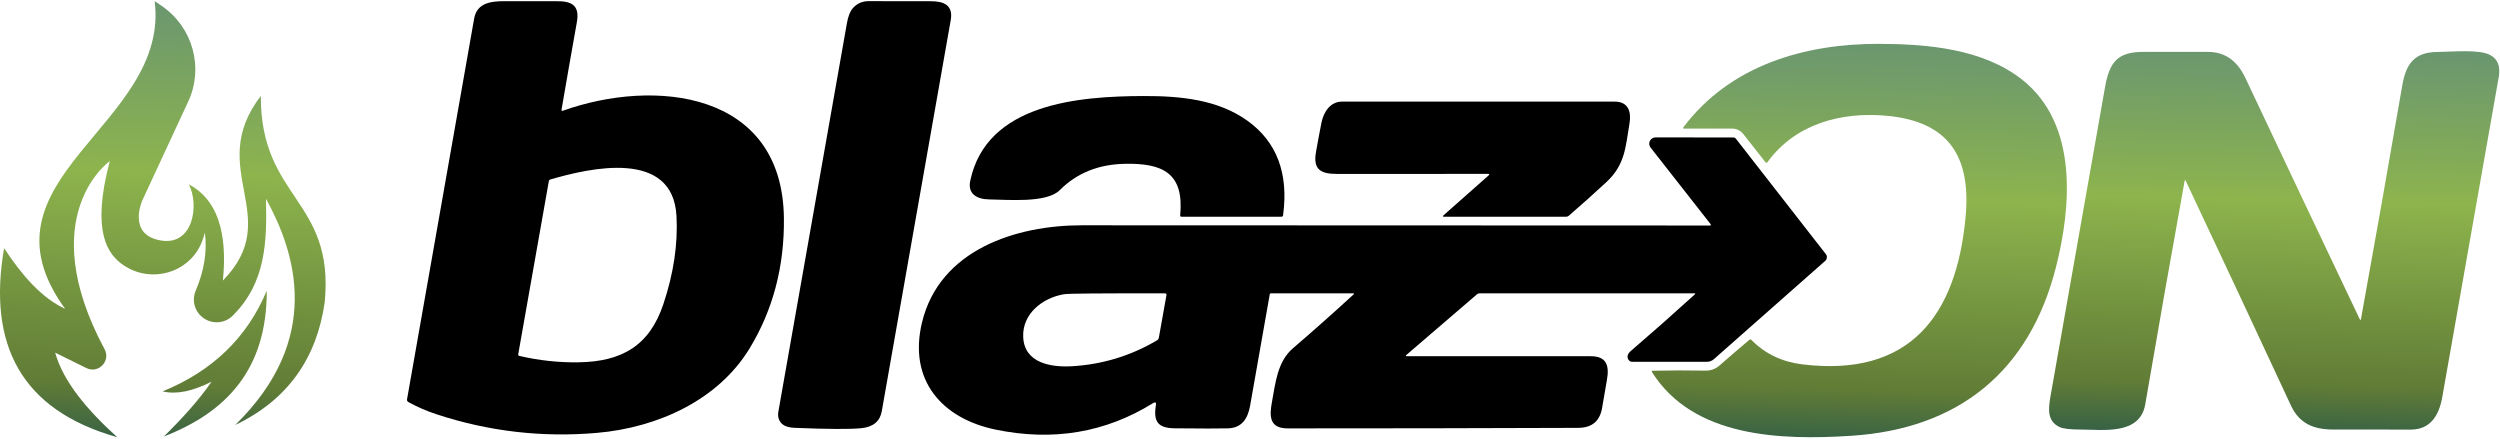
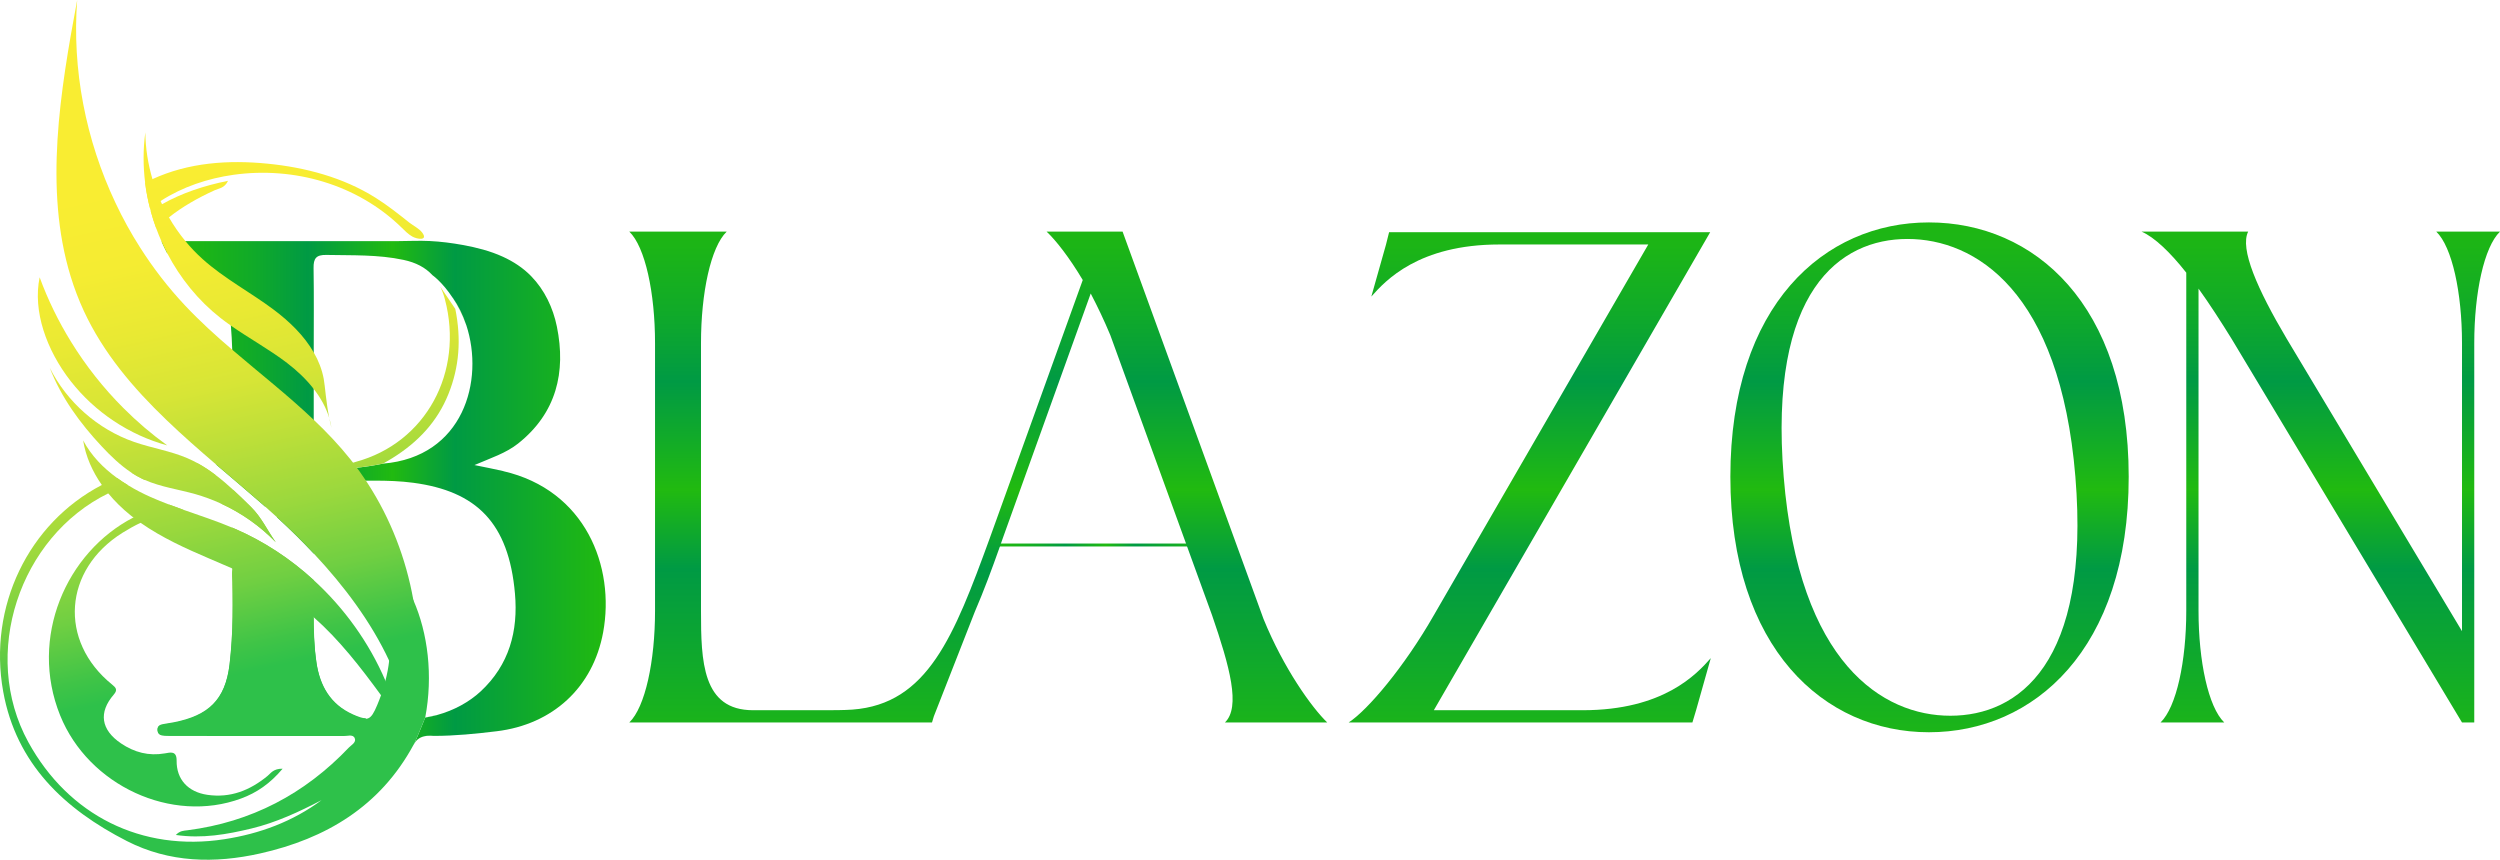
- <svg xmlns="http://www.w3.org/2000/svg" width="1170" height="205" viewBox="0 0 1170 205" fill="none">
-   <path d="M88.347 86.247C101.55 93.161 106.592 108.538 104.311 131.306C133.599 101.386 95.668 79.214 122.076 44.883C121.836 93.041 156.645 93.28 151.964 141.439C148.243 167.545 134.799 187.094 110.072 198.896C151.244 158.724 138.4 118.194 124.476 93.041C124.957 112.949 124.476 132.379 108.872 147.757C105.271 151.333 99.75 151.81 95.549 149.068C91.227 146.207 89.547 140.843 91.587 136.075C95.549 126.657 96.989 117.955 95.909 108.896C95.308 110.922 94.708 112.829 93.868 114.618C87.746 127.73 71.182 132.379 58.819 124.75C58.578 124.631 58.458 124.512 58.218 124.392C50.536 119.386 42.494 108.896 51.377 75.399C51.377 75.399 15.247 100.671 48.976 163.492C51.857 168.975 46.095 174.935 40.574 172.313L25.81 165.041C29.651 178.631 40.694 191.743 54.858 204.618C9.725 191.863 -5.879 161.108 1.923 116.167C10.325 128.922 19.448 139.412 30.491 144.538C-14.041 83.386 79.704 58.83 72.382 0.538C73.463 1.253 74.663 2.088 75.743 2.803C90.267 12.816 95.549 31.77 87.987 47.743L66.621 93.757C66.621 93.757 59.419 109.611 74.903 112.472C90.507 115.452 93.388 95.783 88.347 86.247ZM76.103 183.161C82.465 184.71 90.027 183.161 99.029 178.631C93.508 186.618 85.946 195.2 76.703 204.26C105.991 192.935 124.957 172.79 124.836 136.075C115.594 158.128 99.269 173.743 76.103 183.161Z" fill="url(#paint0_linear_575_24)" />
-   <path d="M866.417 203.946C833.333 206.093 792.391 204.766 773.137 174.141C772.877 173.725 772.99 173.512 773.475 173.503C781.706 173.321 789.915 173.304 798.103 173.451C800.635 173.495 802.834 172.701 804.699 171.071C809.322 167.02 813.983 163.013 818.684 159.05C819.023 158.763 819.348 158.781 819.66 159.102C826.043 165.537 833.927 169.336 843.312 170.498C893.699 176.704 915.672 147.835 919.913 101.377C922.463 73.354 912.134 56.884 882.992 54.178C861.682 52.213 840.215 57.951 827.193 75.865C826.872 76.316 826.542 76.32 826.204 75.878L815.887 62.751C815.259 61.948 814.455 61.299 813.538 60.853C812.621 60.407 811.613 60.175 810.592 60.175L788.215 60.201C787.643 60.21 787.526 59.984 787.864 59.525C809.642 30.604 844.483 20.443 879.258 20.521C901.752 20.561 928.175 22.759 946.557 37.434C972.577 58.185 969.403 96.694 962.195 125.016C949.771 173.907 916.596 200.707 866.417 203.946Z" fill="url(#paint1_linear_575_24)" />
-   <path d="M1022.39 84.79C1016.09 119.561 1009.95 154.366 1003.98 189.206C1001.48 203.764 984.169 201.032 973.93 201.032C968.969 201.032 965.643 200.651 963.952 199.887C958.149 197.233 958.54 191.613 959.58 185.759C968.141 137.432 976.667 89.1 985.158 40.765C987.291 28.666 991.285 24.229 1003.49 24.268C1013.35 24.294 1023.2 24.299 1033.05 24.281C1042 24.255 1047.34 29.069 1050.95 36.719C1068.67 74.308 1086.47 111.855 1104.35 149.357C1104.63 149.93 1104.83 149.904 1104.94 149.279C1111.56 112.783 1118 76.316 1124.28 39.88C1126.05 29.628 1130.13 24.424 1140.66 24.32C1147.22 24.268 1159.89 22.993 1165.15 25.621C1168.89 27.477 1170.31 30.942 1169.42 36.016C1160.6 85.982 1151.79 135.953 1142.97 185.928C1141.44 194.501 1137.37 201.058 1128.25 201.045C1116.15 201.011 1104.07 201.002 1092.01 201.019C1082.6 201.019 1076.04 198.144 1072.13 189.714C1055.83 154.674 1039.44 119.673 1022.96 84.712C1022.7 84.148 1022.5 84.174 1022.39 84.79Z" fill="url(#paint2_linear_575_24)" />
-   <path d="M263.362 51.849C306.034 36.536 366.191 42.442 366.868 102.053C367.128 124.604 361.807 144.886 350.905 162.9C336.256 187.111 308.037 200.108 279.338 202.593C253.682 204.813 228.652 201.903 204.245 193.863C199.596 192.328 195.217 190.424 191.105 188.152C190.882 188.03 190.702 187.84 190.592 187.609C190.483 187.378 190.448 187.117 190.494 186.864C200.962 127.531 211.427 68.171 221.887 8.786C223.162 1.514 229.341 0.538 236.145 0.551C244.489 0.56 252.833 0.568 261.176 0.577C268.292 0.577 271.259 3.231 269.971 10.373C267.534 24.008 265.14 37.672 262.789 51.367C262.775 51.442 262.781 51.519 262.807 51.591C262.833 51.662 262.877 51.726 262.935 51.775C262.993 51.824 263.063 51.857 263.138 51.87C263.213 51.882 263.29 51.875 263.362 51.849ZM256.844 84.854L242.546 165.697C242.459 166.174 242.65 166.469 243.119 166.582C252.269 168.715 261.506 169.708 270.829 169.561C291.034 169.249 303.991 161.768 310.47 142.292C315.266 127.921 317.309 114.183 316.598 101.078C314.894 69.568 275.825 78.662 257.637 83.97C257.195 84.1 256.931 84.395 256.844 84.854Z" fill="black" />
-   <path d="M366.334 198.664C364.513 197.198 363.836 195.134 364.305 192.471C374.99 131.924 385.675 71.381 396.361 10.842C396.924 7.633 397.839 5.304 399.106 3.856C401.04 1.644 403.499 0.538 406.482 0.538C416.309 0.555 426.118 0.568 435.91 0.577C441.921 0.59 446.136 2.607 444.952 9.359C434.197 70.392 423.438 131.421 412.675 192.445C411.834 197.19 408.633 199.839 403.074 200.394C397.826 200.923 387.445 200.867 371.928 200.225C369.361 200.121 367.496 199.601 366.334 198.664Z" fill="black" />
-   <path d="M552.322 100.78C554.235 81.005 544.178 76.334 526.55 76.659C514.112 76.885 503.921 80.992 495.977 88.98C489.81 95.185 471.44 93.403 462.932 93.325C457.325 93.26 452.758 90.827 454.072 84.595C461.722 48.35 504.901 45.033 535.305 44.941C552.66 44.889 570.067 46.659 583.767 56.481C597.548 66.36 603.121 81.109 600.484 100.727C600.424 101.187 600.163 101.417 599.704 101.417H552.895C552.47 101.417 552.279 101.205 552.322 100.78Z" fill="black" />
-   <path d="M696.262 81.356C672.905 81.416 649.332 81.429 625.541 81.395C617.956 81.382 614.483 79.196 615.862 71.247C616.668 66.641 617.527 62.04 618.438 57.444C619.465 52.279 622.666 47.569 628 47.556C670.568 47.53 713.136 47.53 755.704 47.556C762.053 47.556 763.562 52.305 762.586 57.912C760.739 68.476 760.752 76.932 751.736 85.272C745.977 90.606 740.127 95.84 734.186 100.974C733.856 101.269 733.475 101.417 733.041 101.417H675.798C675.147 101.417 675.069 101.2 675.564 100.766L696.574 82.175C697.199 81.629 697.095 81.356 696.262 81.356Z" fill="black" />
-   <path d="M633.178 137.271H594.838C594.5 137.271 594.3 137.44 594.24 137.779C591.221 155.134 588.16 172.493 585.055 189.857C583.949 196.037 581.1 200.278 574.673 200.473C570.596 200.586 562.318 200.577 549.837 200.447C541.888 200.369 539.703 197.338 540.965 189.597C541.173 188.296 540.717 187.992 539.598 188.686C517.326 202.502 492.755 206.622 465.885 201.045C440.88 195.854 424.93 177.979 431.526 150.802C439.787 116.794 475.603 105.41 506.358 105.436C604.313 105.488 702.247 105.523 800.158 105.541C800.757 105.541 800.87 105.302 800.497 104.825L772.461 69.048C772.122 68.617 771.913 68.099 771.855 67.553C771.798 67.008 771.896 66.457 772.137 65.964C772.378 65.471 772.754 65.054 773.22 64.762C773.687 64.47 774.226 64.314 774.776 64.312L811.243 64.326C811.454 64.325 811.663 64.373 811.854 64.465C812.045 64.558 812.214 64.692 812.349 64.859L854.487 118.915C854.853 119.382 855.026 119.972 854.97 120.564C854.915 121.156 854.635 121.707 854.188 122.102L802.11 168.079C801.205 168.883 800.038 169.328 798.831 169.327L763.77 169.314C763.52 169.315 763.272 169.263 763.041 169.162C762.811 169.061 762.603 168.914 762.43 168.729C761.077 167.311 761.714 165.555 763.081 164.384C773.211 155.676 783.215 146.834 793.094 137.857C793.528 137.467 793.454 137.271 792.873 137.271L692.398 137.284C691.973 137.284 691.6 137.419 691.28 137.688L658.066 166.218C658.023 166.255 657.992 166.304 657.978 166.358C657.964 166.413 657.967 166.47 657.987 166.523C658.007 166.576 658.043 166.621 658.089 166.653C658.136 166.684 658.191 166.701 658.248 166.699C686.982 166.717 715.712 166.721 744.438 166.713C752.061 166.7 753.219 171.292 752.022 177.927C751.493 180.911 750.743 185.251 749.772 190.95C748.722 197.116 744.993 200.213 738.583 200.239C693.266 200.412 647.948 200.495 602.631 200.486C594.253 200.486 593.979 195.087 595.241 188.322C596.881 179.553 597.726 169.327 605.064 163.018C614.656 154.787 624.106 146.396 633.412 137.844C633.828 137.462 633.75 137.271 633.178 137.271ZM498.058 137.688C488.028 139.301 478.413 146.742 478.856 157.671C479.337 170.017 492.009 171.981 501.805 171.396C516.107 170.529 529.377 166.461 541.615 159.193C541.997 158.959 542.231 158.62 542.318 158.178L545.895 138.156C545.999 137.575 545.756 137.284 545.167 137.284C533.666 137.25 522.217 137.271 510.821 137.349C503.362 137.41 499.108 137.523 498.058 137.688Z" fill="black" />
+ <svg xmlns="http://www.w3.org/2000/svg" xmlns:xlink="http://www.w3.org/1999/xlink" id="Layer_2" data-name="Layer 2" viewBox="0 0 775.11 266.56">
  <defs>
-     <linearGradient id="paint0_linear_575_24" x1="83.366" y1="-349.377" x2="48.942" y2="545.939" gradientUnits="userSpaceOnUse">
-       <stop offset="0.352" stop-color="#5C8A7E" />
-       <stop offset="0.48" stop-color="#8DB44D" />
-       <stop offset="0.591" stop-color="#617C36" />
-       <stop offset="0.633" stop-color="#26574B" />
+     <style>
+       .cls-1 {
+         fill: url(#linear-gradient-12);
+       }
+ 
+       .cls-1, .cls-2, .cls-3, .cls-4, .cls-5, .cls-6, .cls-7, .cls-8, .cls-9, .cls-10, .cls-11, .cls-12, .cls-13, .cls-14, .cls-15, .cls-16, .cls-17, .cls-18, .cls-19, .cls-20, .cls-21, .cls-22, .cls-23, .cls-24, .cls-25, .cls-26, .cls-27, .cls-28, .cls-29, .cls-30, .cls-31, .cls-32, .cls-33, .cls-34 {
+         stroke-width: 0px;
+       }
+ 
+       .cls-2 {
+         fill: url(#linear-gradient-17);
+       }
+ 
+       .cls-3 {
+         fill: url(#linear-gradient-19);
+       }
+ 
+       .cls-4 {
+         fill: url(#linear-gradient-33);
+       }
+ 
+       .cls-5 {
+         fill: url(#linear-gradient);
+       }
+ 
+       .cls-6 {
+         fill: url(#linear-gradient-21);
+       }
+ 
+       .cls-7 {
+         fill: url(#linear-gradient-6);
+       }
+ 
+       .cls-8 {
+         fill: url(#linear-gradient-15);
+       }
+ 
+       .cls-9 {
+         fill: url(#linear-gradient-11);
+       }
+ 
+       .cls-10 {
+         fill: url(#linear-gradient-5);
+       }
+ 
+       .cls-11 {
+         fill: url(#linear-gradient-31);
+       }
+ 
+       .cls-12 {
+         fill: url(#linear-gradient-34);
+       }
+ 
+       .cls-13 {
+         fill: url(#linear-gradient-13);
+       }
+ 
+       .cls-14 {
+         fill: url(#linear-gradient-23);
+       }
+ 
+       .cls-15 {
+         fill: url(#linear-gradient-25);
+       }
+ 
+       .cls-16 {
+         fill: url(#linear-gradient-16);
+       }
+ 
+       .cls-17 {
+         fill: url(#linear-gradient-22);
+       }
+ 
+       .cls-18 {
+         fill: url(#linear-gradient-32);
+       }
+ 
+       .cls-19 {
+         fill: url(#linear-gradient-20);
+       }
+ 
+       .cls-20 {
+         fill: url(#linear-gradient-14);
+       }
+ 
+       .cls-21 {
+         fill: url(#linear-gradient-2);
+       }
+ 
+       .cls-22 {
+         fill: url(#linear-gradient-7);
+       }
+ 
+       .cls-23 {
+         fill: url(#linear-gradient-3);
+       }
+ 
+       .cls-24 {
+         fill: url(#linear-gradient-9);
+       }
+ 
+       .cls-25 {
+         fill: url(#linear-gradient-27);
+       }
+ 
+       .cls-26 {
+         fill: url(#linear-gradient-8);
+       }
+ 
+       .cls-27 {
+         fill: url(#linear-gradient-24);
+       }
+ 
+       .cls-28 {
+         fill: url(#linear-gradient-26);
+       }
+ 
+       .cls-29 {
+         fill: url(#linear-gradient-18);
+       }
+ 
+       .cls-30 {
+         fill: url(#linear-gradient-30);
+       }
+ 
+       .cls-31 {
+         fill: url(#linear-gradient-29);
+       }
+ 
+       .cls-32 {
+         fill: url(#linear-gradient-28);
+       }
+ 
+       .cls-33 {
+         fill: url(#linear-gradient-10);
+       }
+ 
+       .cls-34 {
+         fill: url(#linear-gradient-4);
+       }
+     </style>
+     <linearGradient id="linear-gradient" x1="308.5" y1="168.97" x2="374.37" y2="168.97" gradientUnits="userSpaceOnUse">
+       <stop offset="0" stop-color="#21ba10" />
+       <stop offset=".09" stop-color="#1cb516" />
+       <stop offset=".21" stop-color="#10aa29" />
+       <stop offset=".33" stop-color="#009a44" />
+       <stop offset=".52" stop-color="#21ba10" />
+       <stop offset=".66" stop-color="#009a44" />
+       <stop offset="1" stop-color="#21ba10" />
    </linearGradient>
-     <linearGradient id="paint1_linear_575_24" x1="879.288" y1="-295.131" x2="857.3" y2="513.114" gradientUnits="userSpaceOnUse">
-       <stop offset="0.352" stop-color="#5C8A7E" />
-       <stop offset="0.48" stop-color="#8DB44D" />
-       <stop offset="0.591" stop-color="#617C36" />
-       <stop offset="0.633" stop-color="#26574B" />
+     <linearGradient id="linear-gradient-2" x1="303.31" y1="60.31" x2="303.31" y2="236.19" xlink:href="#linear-gradient" />
+     <linearGradient id="linear-gradient-3" x1="474.28" y1="60.31" x2="474.28" y2="236.19" xlink:href="#linear-gradient" />
+     <linearGradient id="linear-gradient-4" x1="598.24" y1="60.31" x2="598.24" y2="236.18" xlink:href="#linear-gradient" />
+     <linearGradient id="linear-gradient-5" x1="719.54" y1="60.31" x2="719.54" y2="236.19" xlink:href="#linear-gradient" />
+     <linearGradient id="linear-gradient-6" x1="120.19" y1="-4.45" x2="177.9" y2="257.51" gradientUnits="userSpaceOnUse">
+       <stop offset=".16" stop-color="#f9ed32" />
+       <stop offset=".25" stop-color="#f5ec32" />
+       <stop offset=".33" stop-color="#e9e933" />
+       <stop offset=".41" stop-color="#d7e536" />
+       <stop offset=".48" stop-color="#bcdf39" />
+       <stop offset=".56" stop-color="#9ad83d" />
+       <stop offset=".64" stop-color="#70cf42" />
+       <stop offset=".71" stop-color="#3fc447" />
+       <stop offset=".74" stop-color="#2ec14a" />
    </linearGradient>
-     <linearGradient id="paint2_linear_575_24" x1="1074.23" y1="-279.981" x2="1055.43" y2="498.414" gradientUnits="userSpaceOnUse">
-       <stop offset="0.352" stop-color="#5C8A7E" />
-       <stop offset="0.48" stop-color="#8DB44D" />
-       <stop offset="0.591" stop-color="#617C36" />
-       <stop offset="0.633" stop-color="#26574B" />
-     </linearGradient>
+     <linearGradient id="linear-gradient-7" x1="127.21" y1="214.06" x2="133.64" y2="243.24" xlink:href="#linear-gradient-6" />
+     <linearGradient id="linear-gradient-8" x1="89.08" y1="2.4" x2="146.78" y2="264.36" xlink:href="#linear-gradient-6" />
+     <linearGradient id="linear-gradient-9" x1="83.22" y1="3.69" x2="140.92" y2="265.65" xlink:href="#linear-gradient-6" />
+     <linearGradient id="linear-gradient-10" x1="50.08" y1="152.52" x2="187.81" y2="152.52" xlink:href="#linear-gradient" />
+     <linearGradient id="linear-gradient-11" x1="6.64" y1="20.56" x2="64.34" y2="282.52" xlink:href="#linear-gradient-6" />
+     <linearGradient id="linear-gradient-12" x1="47.86" y1="11.48" x2="105.56" y2="273.44" xlink:href="#linear-gradient-6" />
+     <linearGradient id="linear-gradient-13" x1="74.99" y1="5.51" x2="132.69" y2="267.46" xlink:href="#linear-gradient-6" />
+     <linearGradient id="linear-gradient-14" x1="43.93" y1="12.35" x2="101.63" y2="274.31" xlink:href="#linear-gradient-6" />
+     <linearGradient id="linear-gradient-15" x1="25.08" y1="16.5" x2="82.78" y2="278.46" xlink:href="#linear-gradient-6" />
+     <linearGradient id="linear-gradient-16" x1="121.3" y1="-4.7" x2="179" y2="257.26" xlink:href="#linear-gradient-6" />
+     <linearGradient id="linear-gradient-17" x1="121.3" y1="-4.7" x2="179" y2="257.26" xlink:href="#linear-gradient-6" />
+     <linearGradient id="linear-gradient-18" x1="24.63" y1="16.6" x2="82.33" y2="278.56" xlink:href="#linear-gradient-6" />
+     <linearGradient id="linear-gradient-19" x1="68.24" y1="6.99" x2="125.94" y2="268.95" xlink:href="#linear-gradient-6" />
+     <linearGradient id="linear-gradient-20" x1="68.24" y1="6.99" x2="125.94" y2="268.95" xlink:href="#linear-gradient-6" />
+     <linearGradient id="linear-gradient-21" x1="84.98" y1="3.3" x2="135.54" y2="232.85" xlink:href="#linear-gradient-6" />
+     <linearGradient id="linear-gradient-22" x1="81.24" y1="4.13" x2="138.95" y2="266.09" xlink:href="#linear-gradient-6" />
+     <linearGradient id="linear-gradient-23" x1="80.78" y1="4.23" x2="138.48" y2="266.19" xlink:href="#linear-gradient-6" />
+     <linearGradient id="linear-gradient-24" x1="85.51" y1="3.19" x2="143.21" y2="265.15" xlink:href="#linear-gradient-6" />
+     <linearGradient id="linear-gradient-25" x1="90.6" y1="2.07" x2="148.3" y2="264.03" xlink:href="#linear-gradient-6" />
+     <linearGradient id="linear-gradient-26" x1="74.29" y1="5.66" x2="131.99" y2="267.62" xlink:href="#linear-gradient-6" />
+     <linearGradient id="linear-gradient-27" x1="95.11" y1="1.07" x2="152.81" y2="263.03" xlink:href="#linear-gradient-6" />
+     <linearGradient id="linear-gradient-28" x1="47.54" y1="11.55" x2="105.24" y2="273.51" xlink:href="#linear-gradient-6" />
+     <linearGradient id="linear-gradient-29" x1="55.53" y1="9.79" x2="113.23" y2="271.75" xlink:href="#linear-gradient-6" />
+     <linearGradient id="linear-gradient-30" x1="74.78" y1="5.55" x2="132.49" y2="267.51" xlink:href="#linear-gradient-6" />
+     <linearGradient id="linear-gradient-31" x1="10.43" y1="19.73" x2="68.14" y2="281.68" xlink:href="#linear-gradient-6" />
+     <linearGradient id="linear-gradient-32" x1="38.09" y1="13.63" x2="95.79" y2="275.59" xlink:href="#linear-gradient-6" />
+     <linearGradient id="linear-gradient-33" x1="23.11" y1="16.93" x2="80.81" y2="278.89" xlink:href="#linear-gradient-6" />
+     <linearGradient id="linear-gradient-34" x1="34.84" y1="14.35" x2="92.54" y2="276.31" xlink:href="#linear-gradient-6" />
  </defs>
+   <g id="Layer_1-2" data-name="Layer 1">
+     <g>
+       <polygon class="cls-5" points="308.5 168.52 374.37 168.52 372.97 169.42 309.03 169.42 308.5 168.52" />
+       <g>
+         <path class="cls-21" d="m411.5,224c-4.75-4.57-13.49-16.72-19.76-32.11l-43.69-120.08h-23.56c2.85,2.66,7.03,7.98,11.21,15.01l-28.88,80.18c-11.02,30.21-19.19,51.29-42.56,53.01-2.85.19-5.89.19-9.31.19h-21.47c-15.76,0-16.14-15.2-16.14-30.78v-83.03c0-15.58,3.04-29.83,7.97-34.58h-30.2c4.94,4.75,7.98,19,7.98,34.58v83.03c0,15.58-3.04,29.82-7.98,34.58h93.85l.57-1.9,12.73-32.49c2.69-6.22,5.23-13.04,7.76-20.19.1-.3.21-.6.31-.9.23-.63.45-1.26.67-1.9l27.17-75.62c2.09,3.99,4.18,8.36,6.08,12.92l23.47,64.6.32.9,7.75,21.33c5.5,15.96,8.93,28.49,3.99,33.25h31.72Z" />
+         <path class="cls-23" d="m490.71,220.2h-46.16l85.68-148.2h-99.55l-.95,3.8-4.56,16.15c4.37-4.94,14.63-16.15,39.71-16.15h46.16l-66.49,114.95c-9.12,15.96-20.52,29.45-26.41,33.25h106.58l1.14-3.8,4.56-16.15c-4.37,4.94-14.63,16.15-39.71,16.15Z" />
+         <path class="cls-34" d="m598.05,68.96c-32.49,0-61.56,25.65-61.56,78.85s29.07,79.22,61.56,79.22,61.94-25.64,61.94-79.22-29.45-78.85-61.94-78.85Zm6.65,152.95c-20.9,0-46.93-16.15-51.68-74.1-4.75-57.76,17.48-73.72,38.38-73.72s47.31,15.96,52.06,73.72c4.75,57.95-17.67,74.1-38.76,74.1Z" />
+         <path class="cls-10" d="m755.35,71.81c4.94,4.75,7.98,19,7.98,34.58v89.3l-54.33-90.63c-9.12-15.39-14.63-27.93-11.97-33.25h-33.06c3.99,1.71,8.93,6.46,13.87,12.73v104.88c0,15.58-3.04,29.82-7.98,34.58h19.76c-4.94-4.76-7.98-19-7.98-34.58v-99.94c3.42,4.75,6.84,10.07,10.26,15.58l71.43,118.94h3.8v-117.61c0-15.58,3.04-29.83,7.98-34.58h-19.76Z" />
+       </g>
+       <path class="cls-7" d="m140.36,92.32s0,.03,0,.04c1.43,2.18,2.89,4.92,4.12,8.27-1.01-3.01-2.39-5.83-4.13-8.31Z" />
+       <path class="cls-22" d="m130.43,228.65s0,0-.01,0c0,0,0,0,.01,0Z" />
+       <path class="cls-26" d="m118.78,143.74c.87-.48,1.71-.97,2.53-1.48l-2.53,1.48Z" />
+       <path class="cls-24" d="m130.92,228.44c.64-.22,1.36-.31,2.2-.3.45,0,.89,0,1.34,0-1.5-.19-2.66-.03-3.54.3Z" />
+       <path class="cls-33" d="m156.05,146.06c-2.7-.63-5.42-1.14-8.95-1.87,5.16-2.22,9.76-3.68,13.54-6.68,11.89-9.45,14.89-22.13,12.02-36.24-1.19-5.84-3.81-11.37-7.99-15.66-2.49-2.56-5.53-4.54-8.76-6.01-3.94-1.8-8.18-2.88-12.44-3.65-3.38-.61-6.79-1.05-10.22-1.22-3.38-.17-6.75.03-10.12.03-.77,0-1.54,0-2.32,0H54.18c-1.29,0-2.59.02-3.88.1-.08,0-.15,0-.22.03.54,1.21,1.11,2.4,1.73,3.58.58.09,1.16.18,1.74.29,11.21,2.19,16.39,7.24,17.67,18.47.14,1.25.26,2.49.36,3.74.21,2.49.34,4.99.42,7.48.36,11.11-.31,22.26-.05,33.38.05,2.25-1.02,2.37-2.93,2.25-.7-.05-1.4-.09-2.11-.13,4.96,4.25,9.97,8.45,14.82,12.71.19.17.38.33.57.51-.08-8.94.27-17.85,1.24-26.73.4-.03.8-.06,1.2-.08.37,4.28.92,8.56,1.06,12.85.2,5.74.15,11.49.15,17.24,3.89,3.57,7.71,7.32,11.37,11.23,0-6.16-.04-12.32-.11-18.49-.03-3.16.87-4.42,4.16-4.26,4.02.2,8.05.13,12.07.1h.56c.73-.01,1.46-.01,2.19-.01,3.98.01,7.96.13,11.93.66,19.63,2.62,29.61,12.42,31.54,34.35,1.03,11.62-1.76,22.09-10.65,30.35-3.54,3.28-8.27,5.87-13.41,7.28-1.23.34-2.48.63-3.76.82,0,0-2.5,6.19-3.34,7.92.22-.37.69-1.01,1.55-1.53.12-.07.24-.14.36-.2,0,0,0,0,.01,0,.16-.08.32-.15.49-.21.88-.32,2.04-.49,3.54-.3h.1c6.51,0,12.98-.66,19.44-1.44,17.39-2.11,29.88-13.59,33.02-30.71,3.72-20.31-5.47-44.04-30.97-49.93Zm-37.27-2.32s-12.6,2.76-17.26.84c0,0,.25,0,.67-.02-4.16-.12-4.92-2.82-4.92-10.18v-25.1c0-8.73.09-17.45-.05-26.17-.05-2.98.8-4.13,3.95-4.07,8.01.17,16.04-.16,23.96,1.54,3.78.81,6.74,2.33,8.95,4.74h0s3.07,2.12,6.29,7.04c0-.01,0-.03,0-.04,1.74,2.47,3.12,5.29,4.13,8.31.02.06.04.11.06.16v-.02c5.71,17.28-.94,40.9-25.77,42.97Z" />
+       <path class="cls-9" d="m37.98,165.18c1.85-1.15,3.71-2.19,5.6-3.09,4.29-2.06,8.7-3.44,13.29-4.03-1.46-.51-2.91-1.04-4.36-1.59h0c-3.94.82-7.68,2.18-11.15,3.98h-.01c-20.8,10.72-32.44,37.23-22.7,61.36,8.78,21.76,34.62,33.69,56.08,25.77,4.88-1.8,9-4.62,12.9-9.25-2.89-.03-3.63,1.38-4.69,2.25-5.44,4.47-11.51,6.9-18.66,5.85-6-.89-9.59-4.79-9.52-10.59.04-3.12-1.9-2.57-3.65-2.26-4.99.87-9.46-.3-13.61-3.11-6.18-4.19-7.04-9.55-2.21-15.14,1.28-1.48.61-2.15-.54-3.09-16.68-13.51-15.05-35.64,3.24-47.06Z" />
+       <path class="cls-1" d="m48.45,70.85c1.23-1.22,2.54-2.37,3.92-3.45,4.21-3.34,9.04-6.08,14.27-8.45,1.3-.59,3.01-.62,4.06-2.89-7.47,1.51-14.3,3.78-20.47,7.26-1.19.67-2.36,1.38-3.5,2.14.49,1.82,1.06,3.62,1.72,5.39Z" />
+       <path class="cls-13" d="m49.78,62.33c6.8-4.4,14.66-7.02,22.66-8.14,18.73-2.6,38.33,2.98,52,16.3,1.07,1.04,2.11,2.13,3.41,2.86,1.56.87,4.89,1.33,3.1-1.17-.94-1.31-2.76-2.15-4.01-3.14-3.41-2.71-6.83-5.43-10.52-7.74-10.05-6.31-21.77-9.4-33.5-10.56-12.16-1.2-24.41-.36-35.66,4.8-.61.28-1.21.58-1.82.88-.15.08-.3.15-.45.23.33,2.69.84,5.37,1.53,8,1.04-.82,2.13-1.59,3.26-2.32Z" />
+       <path class="cls-20" d="m68.58,156.09c-.09-.01-.16-.03-.25-.03,6.4,2.89,12.26,7,17.16,12.05-2.56-3.54-4.38-7.69-7.7-10.95-1.81-1.78-3.63-3.57-5.51-5.29.19,1.11.02,2.29-.6,3.36-.76,1.32-1.98,1.03-3.1.86Z" />
+       <path class="cls-8" d="m44.86,148.8h0c7.17-1.91,14.47-2.54,22.01-1.48-1.76-1.35-3.6-2.58-5.53-3.64-1.7-.05-3.4-.04-5.11.05-5.48.29-10.66,1.26-15.5,2.82,1.07.7,2.19,1.34,3.35,1.9.26.12.51.24.77.35Z" />
+       <path class="cls-16" d="m144.55,100.79c-.02-.06-.04-.11-.06-.16.02.05.03.09.05.14v.02Z" />
+       <path class="cls-2" d="m144.55,100.79c-.02-.06-.04-.11-.06-.16.02.05.03.09.05.14v.02Z" />
+       <path class="cls-29" d="m128.14,186.02c-3.9-8.88-9.96-15.58-17.4-18.09-.32,1.69,1,2.59,1.68,3.69,6.63,10.72,9.64,21.77,8.24,33.25-.24,2.04-.62,4.1-1.16,6.19-.38,1.5-.84,2.99-1.37,4.5-.36,1.02-.76,2.04-1.19,3.07-2.02,4.79-2.92,5.11-7.59,3.01-6.95-3.14-10.18-8.93-11.24-16.1-.69-4.6-.91-9.25-.87-13.93v-.25c.03-3.82.05-7.64.06-11.46-7.24-6.65-15.55-12.12-24.58-16.01-.28-.12-.56-.24-.84-.35-.04,4.23.03,8.46.11,12.7.19,10,.41,20.01-.82,29.96-1.34,10.93-6.54,15.81-17.31,17.92-1.02.19-2.04.37-3.06.52-1.11.17-2.07.52-1.95,1.89.12,1.37,1.21,1.54,2.27,1.6,1.16.07,2.32.05,3.49.05,17.35,0,34.69,0,52.04.01,1.12,0,2.7-.54,3.26.52.75,1.42-.92,2.2-1.74,3.06-13.69,14.39-30.29,23.12-50.06,25.65-1.12.14-2.33.12-3.59,1.46,8.22,1.19,15.86-.18,23.41-2,7.67-1.85,14.8-5.17,21.77-8.8-8.98,6.66-19.22,10.43-30.11,12.11-25.68,3.99-48.37-7.41-60.81-30.1-14.93-27.21-2.76-63.64,24.78-77.12,1.26-.62,2.55-1.19,3.87-1.71.75-.29,1.49-.57,2.24-.83-1.17-.7-2.3-1.45-3.4-2.25-1.61.66-3.18,1.39-4.7,2.19C8.8,162.22-3.74,188.1.99,214.4c4.04,22.46,18.99,36.47,38.36,46.37,13.14,6.71,27.2,7,41.3,3.84,20.43-4.58,37.23-14.62,47.53-33.62.54-.99,1.15-1.68,1.87-2.13-.86.52-1.33,1.16-1.55,1.53-.06.12-.11.22-.15.3,0,0,.05-.12.15-.3.84-1.73,3.34-7.92,3.34-7.92,2.46-12.98.83-26.18-3.7-36.45Zm-12.72,35.68c.05-.1.1-.2.15-.3,0,0-.05.13-.15.3Z" />
+       <path class="cls-3" d="m115.42,221.7c.1-.18.15-.3.15-.3-.05.11-.1.2-.15.3Z" />
+       <path class="cls-19" d="m115.42,221.7c.1-.18.15-.3.15-.3-.05.11-.1.2-.15.3Z" />
+       <path class="cls-6" d="m134.55,228.15h0s-.07,0-.1,0c.03,0,.06,0,.1,0Z" />
+       <path class="cls-17" d="m130.92,228.44c-.17.06-.33.13-.49.21.15-.08.32-.15.49-.21Z" />
+       <path class="cls-14" d="m130.42,228.66c-.12.06-.25.13-.36.2.12-.07.23-.14.36-.2Z" />
+       <path class="cls-27" d="m131.84,222.47c1.27-.19,2.52-.48,3.76-.82l-3.76.82Z" />
+       <path class="cls-15" d="m121.6,142.09h0c-.09.05-.19.11-.29.17l.29-.17Z" />
+       <path class="cls-28" d="m107.43,143.93c-2.42.46-4.3.6-5.24.63,1.36.04,3.07-.19,5.24-.63Z" />
+       <path class="cls-25" d="m141.16,95.77l-4.68-6.92c.59,1.19,1.09,2.51,1.47,3.98,5.93,22.59-5.92,44.48-27.66,50.37-.28.08-.55.18-.83.26-.1.03-.19.06-.28.08-.61.14-1.19.26-1.75.38-2.18.44-3.89.67-5.24.63-.42.02-.67.02-.67.02,4.66,1.92,17.26-.84,17.26-.84l2.53-1.48c.1-.06.19-.12.29-.18,8.08-5.01,14.01-11.38,17.44-19.92,3.36-8.36,4.02-16.98,2.12-26.4Z" />
+       <g>
+         <path class="cls-32" d="m127.16,225.06c-1.22-6.99-3.47-13.73-6.49-20.19-5.63-12.07-13.96-23.18-23.34-33.2-3.66-3.91-7.48-7.66-11.37-11.23-1.21-1.11-2.43-2.21-3.65-3.28-.19-.18-.38-.34-.57-.51-4.85-4.26-9.86-8.46-14.82-12.71-5.2-4.45-10.35-8.96-15.25-13.67-10.4-9.97-19.63-20.82-25.67-33.84-1.63-3.53-2.99-7.12-4.11-10.78C13.61,58.57,18.66,28.33,23.93,0c-1.63,21.52,2.64,43.39,11.87,62.89,2.25,4.78,4.8,9.42,7.65,13.87,4.07,6.4,8.73,12.43,13.93,17.96,4.58,4.87,9.54,9.37,14.63,13.72,8.45,7.24,17.26,14.11,25.27,21.73,4.04,3.84,7.89,7.88,11.38,12.26.27.34.55.69.81,1.04,1.4,1.8,2.73,3.65,3.98,5.55.07.1.14.21.2.31.13.19.25.36.35.55.01,0,.01,0,.01,0,7.08,10.93,11.87,23.31,14.14,36.13,2.29,12.91,2.04,26.27-.99,39.04Z" />
+         <path class="cls-31" d="m102.08,129.59c-.98-3.25-2.67-6.25-4.8-8.98-2.34-3.03-5.22-5.73-8.25-8.05-5.54-4.24-11.73-7.6-17.44-11.6-1.1-.77-2.18-1.56-3.24-2.39-6.89-5.41-12.5-12.35-16.53-20.11-.62-1.18-1.19-2.37-1.73-3.58-.59-1.32-1.14-2.67-1.63-4.03-.66-1.77-1.23-3.57-1.72-5.39-.08-.27-.15-.54-.21-.81-.69-2.63-1.2-5.31-1.53-8-.65-5.18-.65-10.44.06-15.62.05,4.91.82,9.81,2.21,14.51.69,2.32,1.53,4.59,2.52,6.79.15.33.3.66.45.99.66,1.39,1.37,2.75,2.14,4.08,1.49,2.59,3.2,5.05,5.1,7.35,1.64,1.99,3.42,3.86,5.34,5.58,6.72,6.04,14.83,10.28,22.05,15.69,4.86,3.64,9.44,8.06,12.41,13.26,1.47,2.54,2.55,5.27,3.09,8.18.43,2.34.69,7.02,1.71,12.13Z" />
+         <path class="cls-30" d="m102.78,132.67c-.27-1.03-.5-2.07-.7-3.08.3,1,.54,2.03.7,3.08Z" />
+         <path class="cls-11" d="m51.84,138.09c-11.76-3.21-22.43-10.32-29.93-19.93-7.5-9.62-11.79-21.7-9.62-32.19,2.55,6.96,5.82,13.66,9.72,19.97h0c4.6,7.48,10.08,14.41,16.28,20.6,0,.02,0,0,0,0,4.2,4.21,8.72,8.07,13.54,11.54Z" />
+         <path class="cls-18" d="m123.69,223.2c-1.84-2.53-3.68-5.09-5.55-7.64-6.33-8.66-12.93-17.2-20.89-24.2-2.33-2.05-4.77-3.97-7.35-5.72-5.59-3.79-11.7-6.69-17.9-9.4-2.38-1.04-4.76-2.05-7.14-3.07-7.36-3.15-14.73-6.49-21.27-11.08-.45-.31-.9-.64-1.35-.97-.3-.22-.59-.44-.88-.67h-.01c-.32-.25-.64-.5-.95-.75-2.48-2-4.8-4.26-6.83-6.73-.71-.84-1.37-1.71-1.99-2.6-2.91-4.16-5.01-8.82-5.8-13.82,2.48,4.68,6.19,8.51,10.5,11.63,1.1.8,2.23,1.55,3.4,2.25,2.26,1.39,4.63,2.6,7.02,3.67,1.91.85,3.85,1.63,5.81,2.37h0c1.45.55,2.9,1.08,4.36,1.59h.01c5.03,1.77,10.1,3.42,15,5.48.28.11.56.23.84.35,9.03,3.89,17.34,9.36,24.58,16.01,9.47,8.67,17.13,19.35,22.2,31.15h0c1.69,3.94,3.09,8,4.18,12.15Z" />
+         <path class="cls-4" d="m85.5,168.11c-4.9-5.05-10.76-9.16-17.16-12.05h0c-2.53-1.15-5.14-2.11-7.81-2.87-5.22-1.47-10.69-2.2-15.64-4.39h0c-.26-.11-.51-.23-.77-.35-1.16-.56-2.28-1.2-3.35-1.9-3.43-2.25-6.43-5.15-9.24-8.16-6.7-7.16-12.62-15.22-16.11-24.38,5.31,10.65,14.91,19.1,26.16,23.01,5.45,1.9,11.24,2.77,16.54,5.05,1.12.48,2.2,1.02,3.26,1.61,1.93,1.06,3.77,2.29,5.53,3.64h0c1.87,1.42,3.66,2.96,5.39,4.55,1.88,1.72,3.7,3.51,5.51,5.29,3.32,3.26,5.14,7.41,7.7,10.95Z" />
+       </g>
+       <path class="cls-12" d="m109.84,228.44c.26-.15.53-.29.79-.46,1.18-.75,2.31-1.66,2.81-2.65.27-.53.44-1.46-.07-2.65-.96.04-2.2-.41-4.02-1.22-6.95-3.14-10.18-8.93-11.24-16.1-.38-2.59-.59-5.19-.71-7.8-.06-1.31-.1-2.61-.12-3.92-.04-1.76.26-2.94-1.28-4.12-6.83-5.25-15.48-7.54-22.74-12.14-.38-.24-.78-.45-1.21-.59-.24,1.07,0,2.44.02,3.55.02,1.21.04,2.42.05,3.63.03,2.47.03,4.94-.01,7.41-.08,4.9-.39,9.77-.94,14.64-1.34,10.93-6.54,15.81-17.31,17.92-1.02.19-2.04.37-3.06.52-1.11.17-2.07.52-1.95,1.89.12,1.37,1.21,1.54,2.27,1.6,1.16.07,2.32.05,3.49.05,17.35,0,34.69,0,52.04.01,1.08,0,2.58-.49,3.19.43Z" />
+     </g>
+   </g>
</svg>
